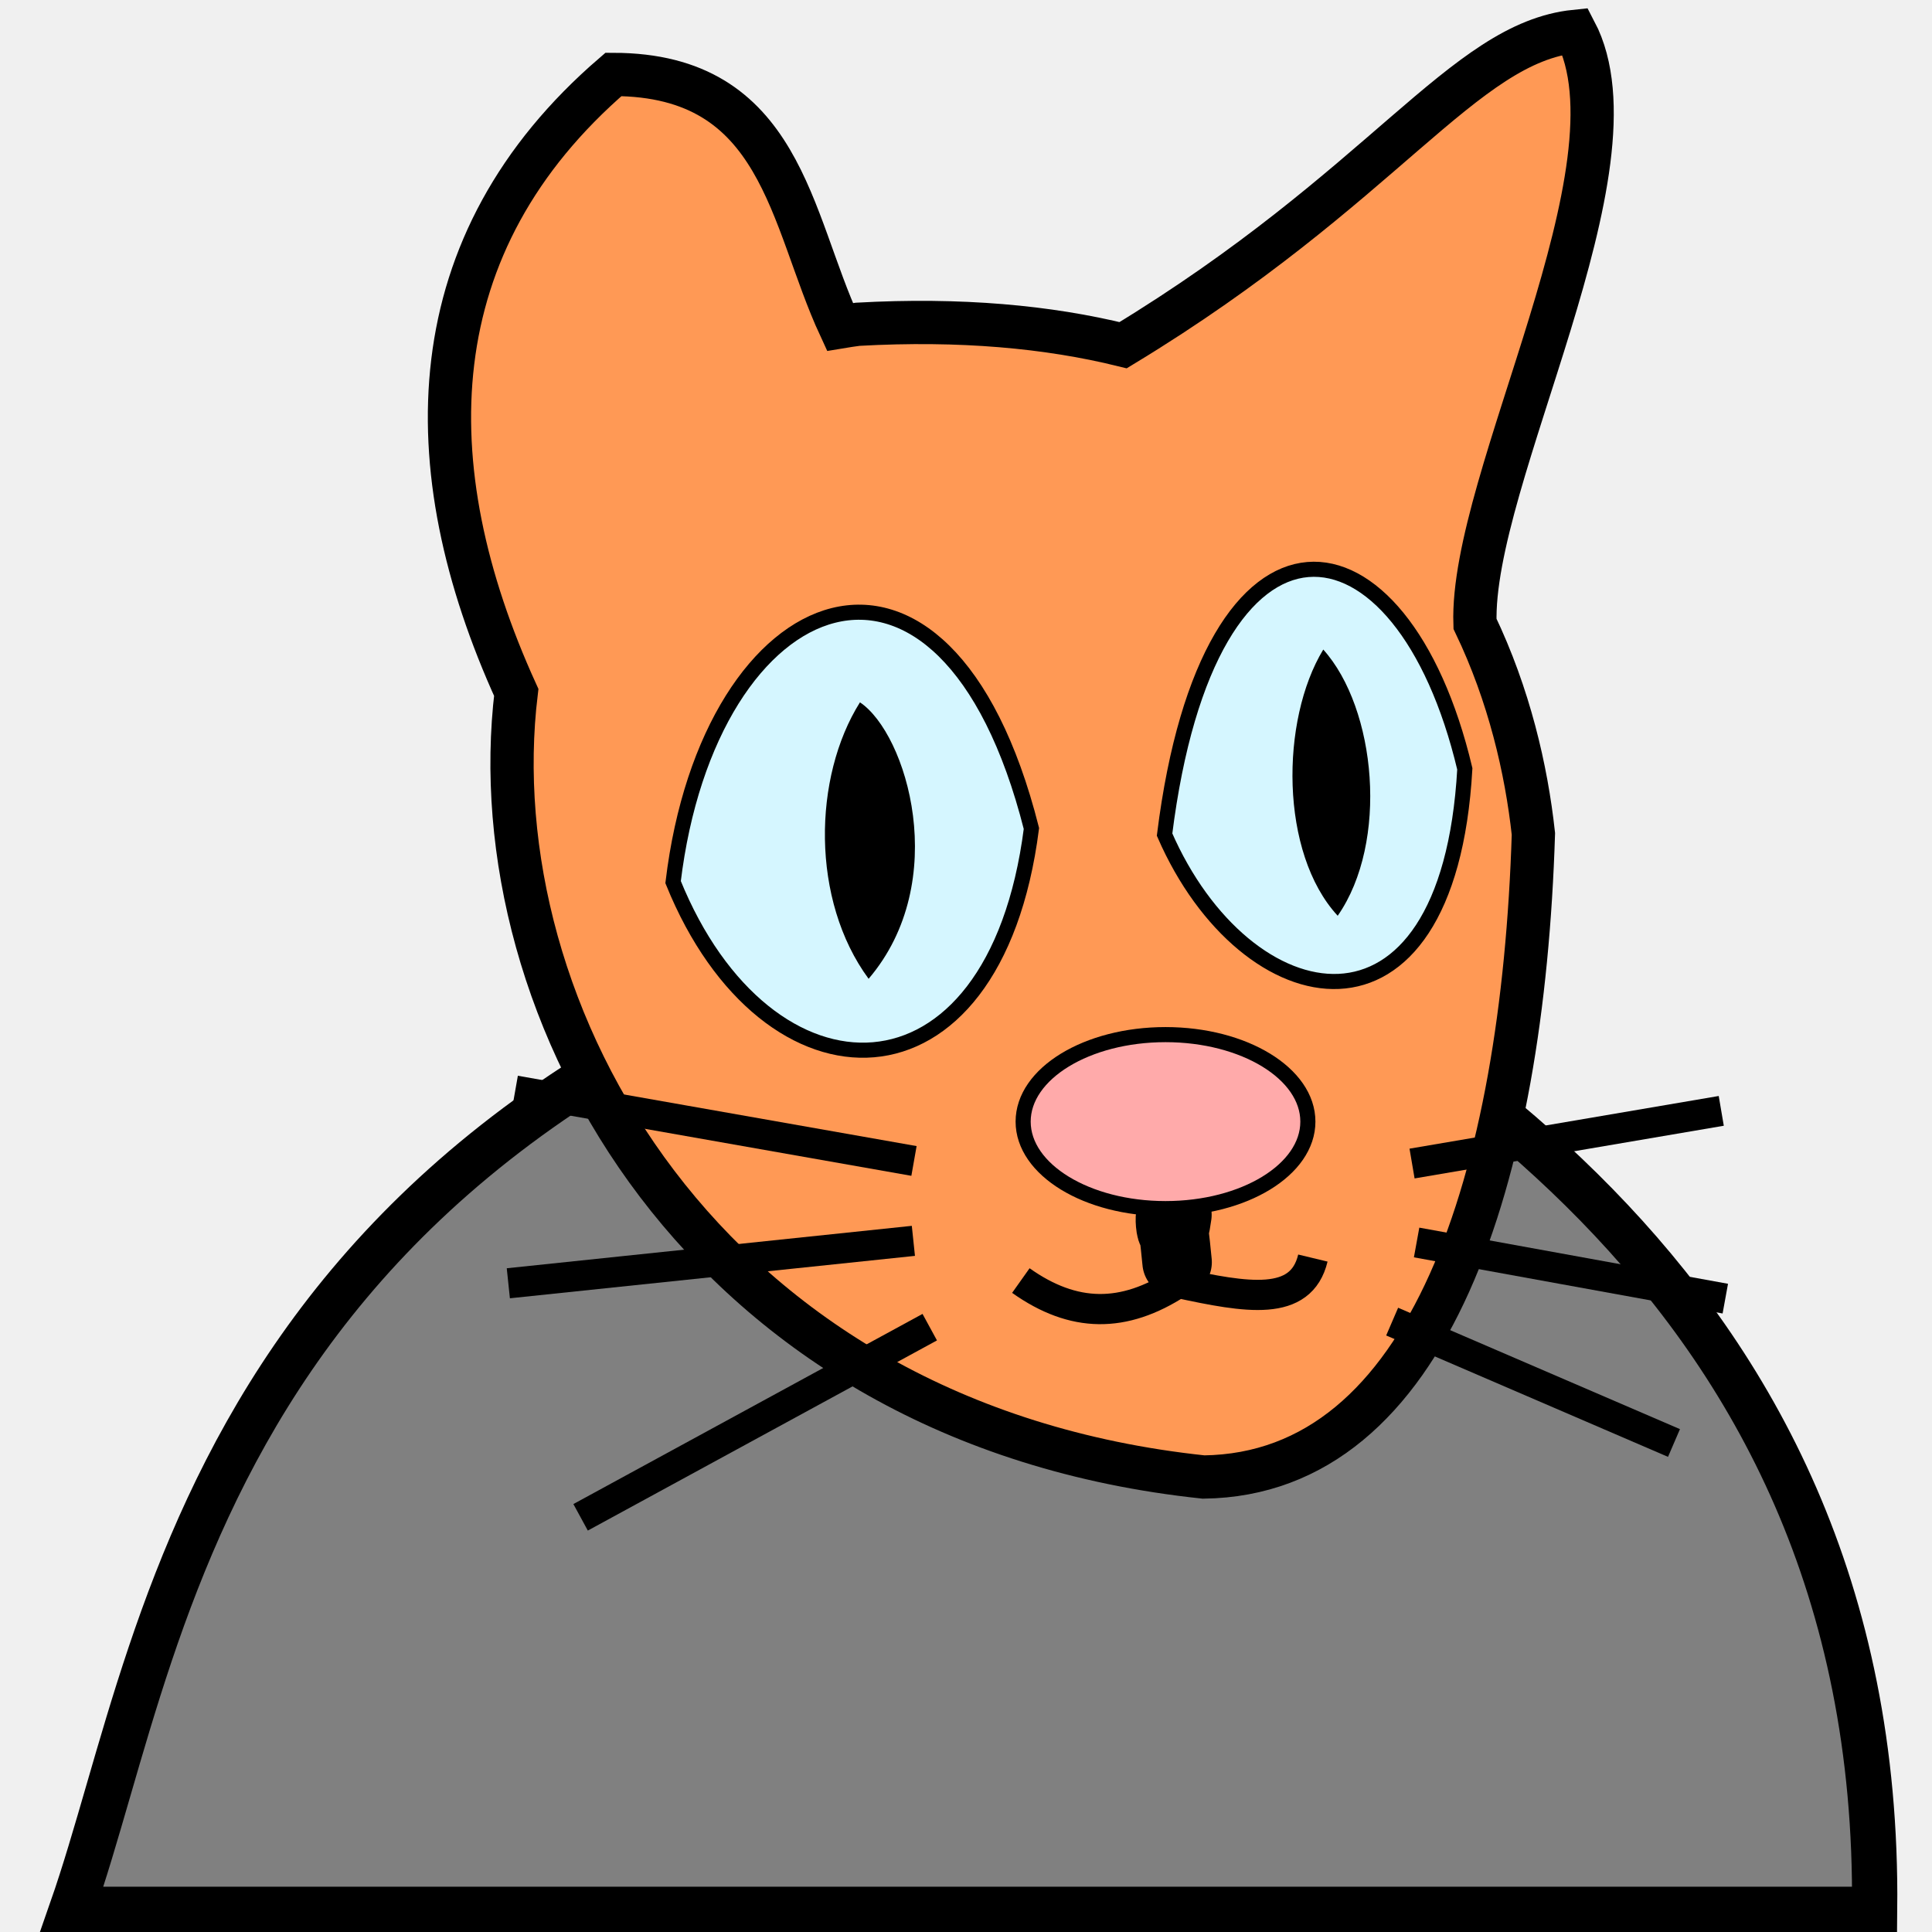
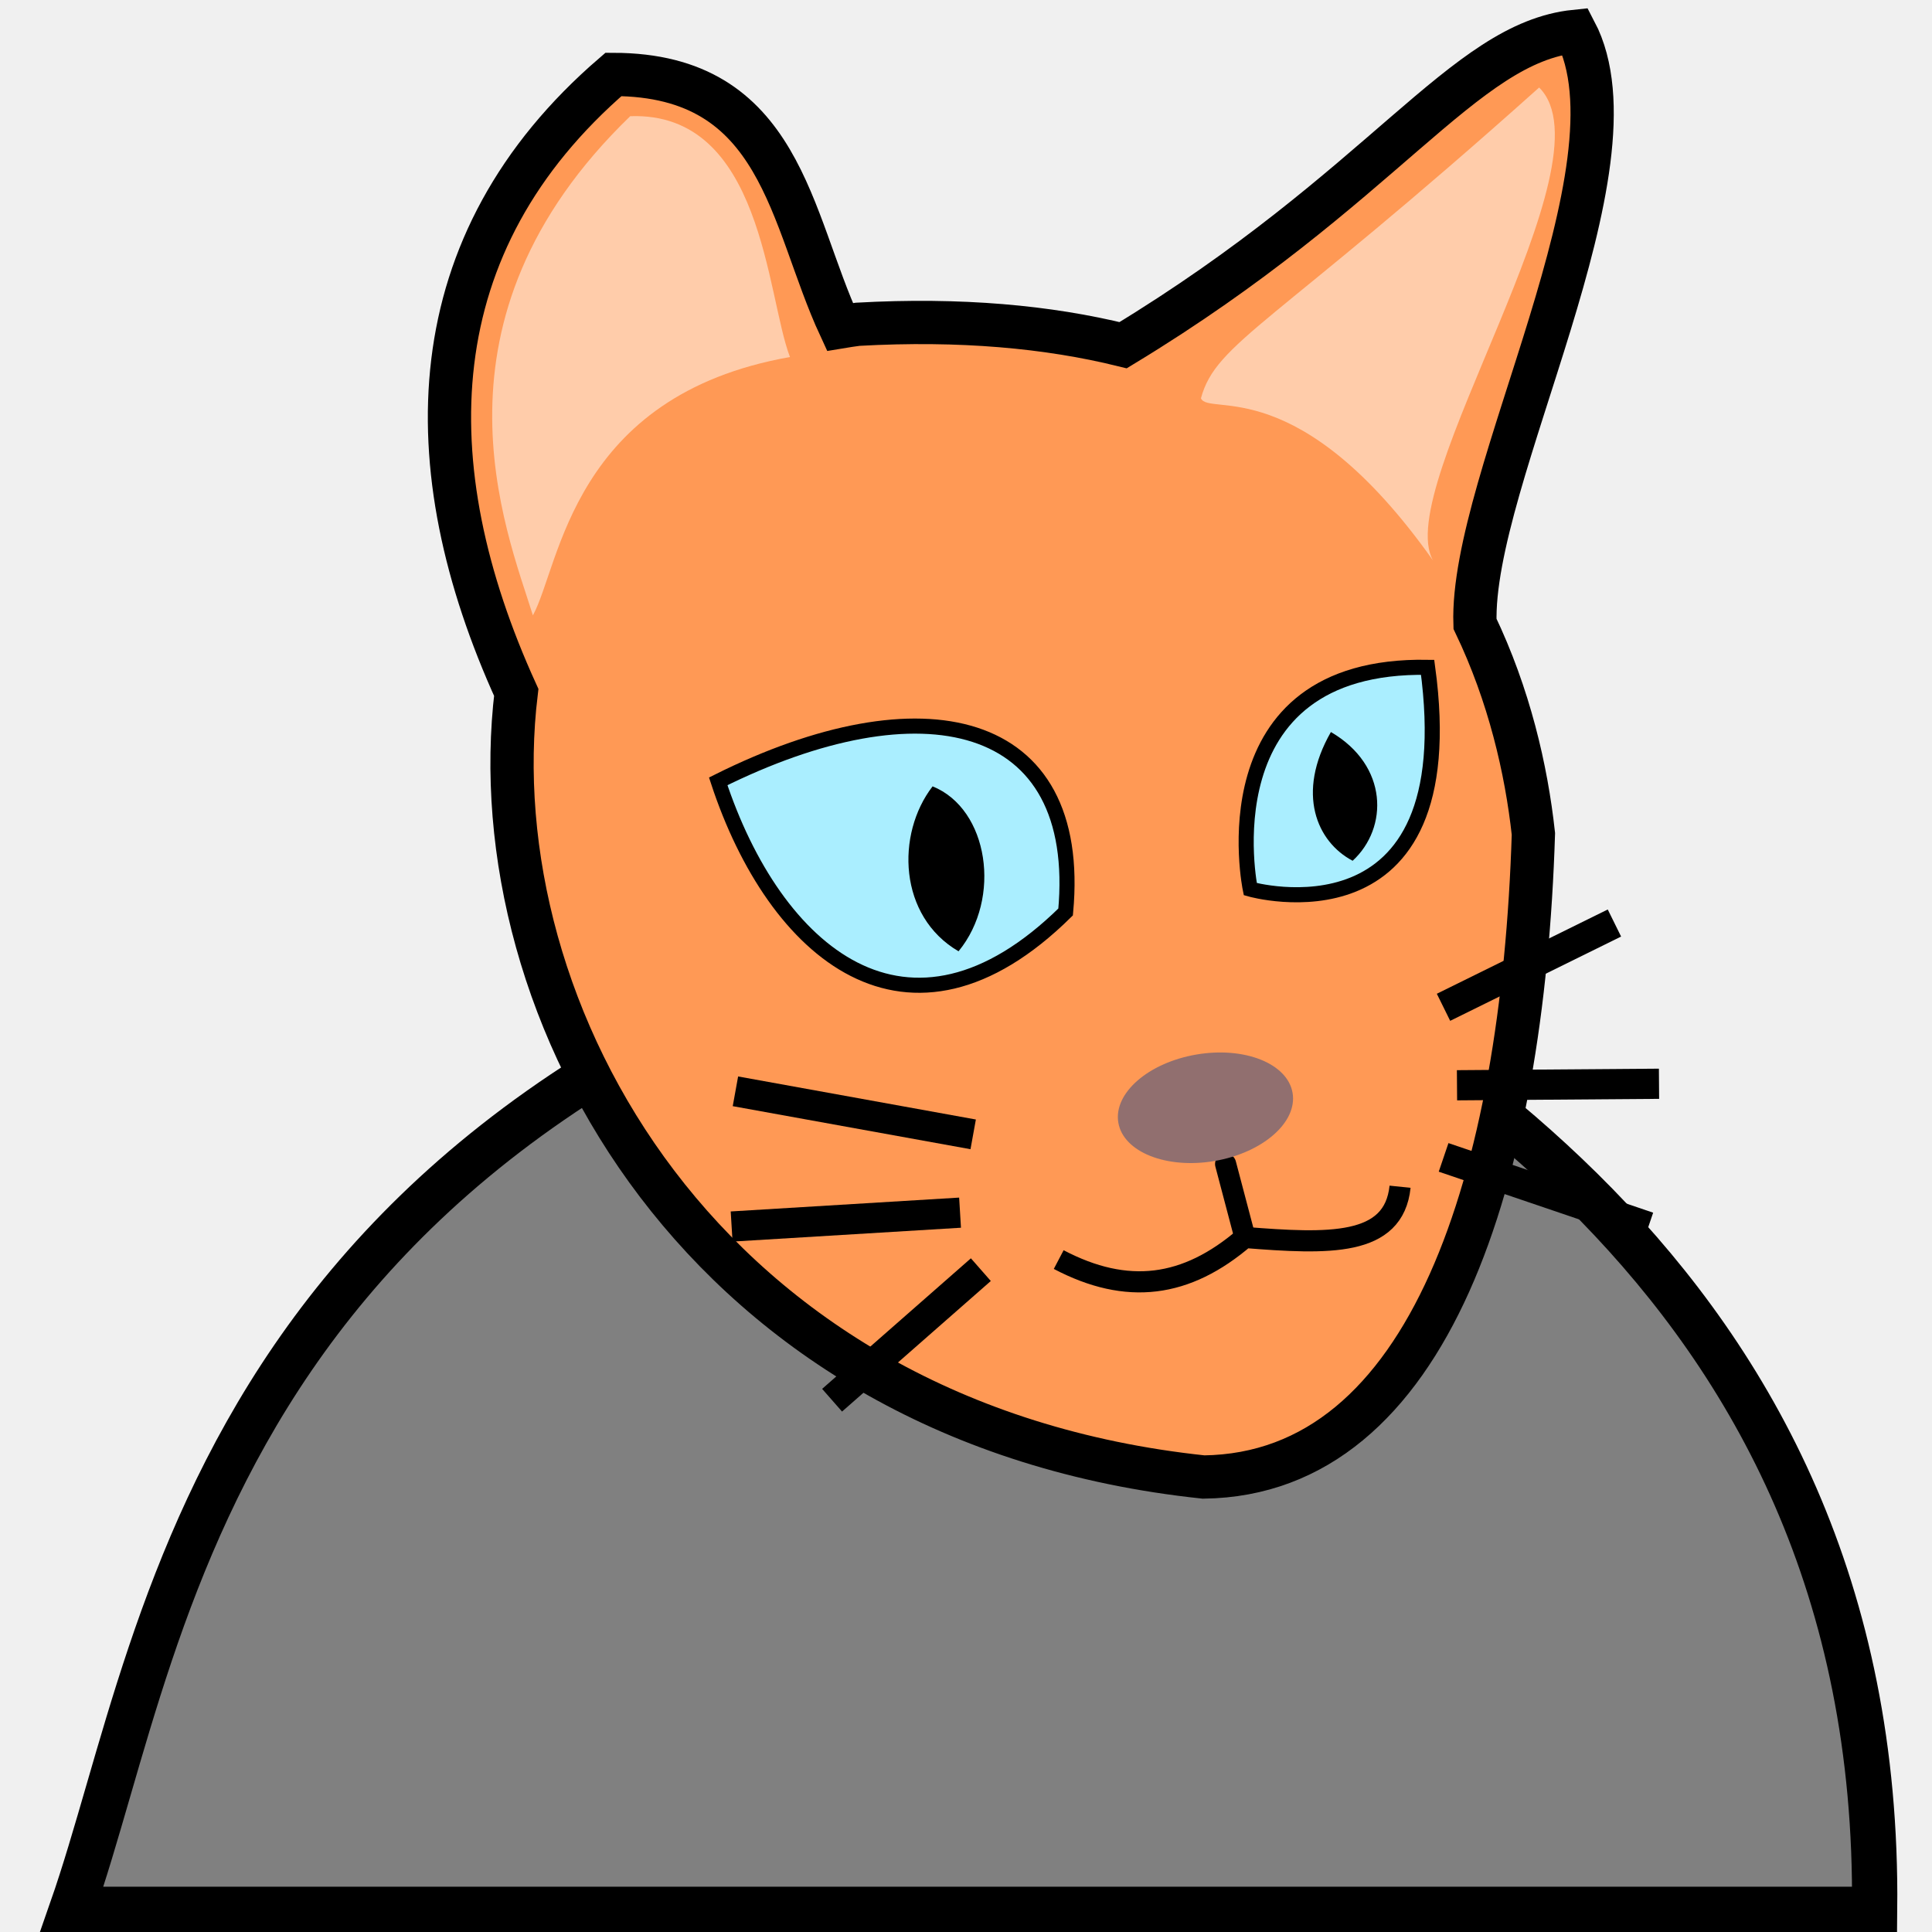
<svg xmlns="http://www.w3.org/2000/svg" width="64mm" height="64mm" viewBox="0 0 64 64" version="1.1" id="svg8">
  <defs id="defs2" />
  <g id="layer5" style="display:none">
    <path style="fill:#d4aa00;fill-opacity:1;stroke:none;stroke-width:0.265;stroke-miterlimit:4;stroke-dasharray:none;stroke-opacity:1" d="M 54,64 0,64.748 C -0.246,47.423 12.283,43.221 20.891,44.357 22.748,31.461 38.034,40.504 40.05,47.378 46.517,47.82 53.164,51.094 54,64 Z" id="path906" />
  </g>
  <g id="layer6">
    <path style="fill:#808080;fill-opacity:1;stroke:#000000;stroke-width:1.5;stroke-linecap:butt;stroke-linejoin:miter;stroke-miterlimit:4;stroke-dasharray:none;stroke-opacity:1" d="M 2.379,63.25 C 5.705,53.728 6.988,35.524 37.184,28.804 45.6,33.762 62.321,41.968 62.099,63.25 Z" id="path3716" />
  </g>
  <g id="layer1" transform="translate(0,-233)" style="display:inline;opacity:1" />
  <g id="layer2" style="display:inline;opacity:1" />
  <g id="layer3" style="display:inline;opacity:1">
    <path style="display:inline;opacity:1;fill:#ff9955;fill-opacity:1;stroke:#000000;stroke-width:1.433;stroke-linecap:butt;stroke-linejoin:miter;stroke-miterlimit:10;stroke-dasharray:none;stroke-opacity:1" d="M 52.181,1.038 C 48.465,1.42 45.856,6.19 37.205,11.435 34.728,10.824 31.822,10.552 28.412,10.742 28.213,10.766 28.019,10.799 27.825,10.831 26.163,7.245 25.909,2.475 20.321,2.466 13.835,8.05 13.686,15.439 17.101,22.936 15.83,33.456 23.233,47.168 39.871,48.928 47.376,48.832 50.439,38.983 50.796,27.624 50.562,25.483 49.994,23.028 48.861,20.664 48.698,15.856 54.537,5.526 52.181,1.038 Z" id="path4485" />
-     <path style="fill:#d5f6ff;fill-opacity:1;stroke:#000000;stroke-width:0.5;stroke-linecap:butt;stroke-linejoin:miter;stroke-miterlimit:10;stroke-dasharray:none;stroke-opacity:1" d="m 22.297,29.221 c 1.192,-9.901 9.013,-13.065 11.87,-1.776 -1.219,9.54 -8.777,9.414 -11.87,1.776 z" id="path4505-0" />
-     <path style="fill:#d5f6ff;fill-opacity:1;stroke:#000000;stroke-width:0.5;stroke-linecap:butt;stroke-linejoin:miter;stroke-miterlimit:10;stroke-dasharray:none;stroke-opacity:1" d="m 38.578,27.647 c 1.469,-11.749 7.868,-10.94 9.946,-2.178 -0.545,9.726 -7.269,8.325 -9.946,2.178 z" id="path4505-0-9" />
-     <path style="fill:none;stroke:#000000;stroke-width:2.302;stroke-linecap:round;stroke-linejoin:miter;stroke-miterlimit:4;stroke-dasharray:none;stroke-opacity:1" d="m 38.987,40.242 c -0.252,1.864 -0.325,-1.869 0.006,1.57" id="path4573" />
-     <path style="display:inline;opacity:1;fill:#000000;fill-opacity:1;stroke:none;stroke-width:0.437;stroke-linecap:butt;stroke-linejoin:miter;stroke-miterlimit:10;stroke-dasharray:none;stroke-opacity:1" d="m 28.774,32.424 c -1.919,-2.607 -1.844,-6.681 -0.287,-9.158 1.546,1.03 3.043,5.927 0.287,9.158 z" id="path4505-0-6" />
-     <path style="display:inline;opacity:1;fill:#000000;fill-opacity:1;stroke:none;stroke-width:0.437;stroke-linecap:butt;stroke-linejoin:miter;stroke-miterlimit:10;stroke-dasharray:none;stroke-opacity:1" d="m 44.313,30.336 c -1.919,-2.078 -1.902,-6.475 -0.478,-8.819 1.757,1.956 2.175,6.382 0.478,8.819 z" id="path4505-0-6-1" />
-     <ellipse style="fill:#ffaaaa;fill-opacity:1;stroke:#000000;stroke-width:0.5;stroke-linecap:butt;stroke-linejoin:round;stroke-miterlimit:10;stroke-dasharray:none;stroke-opacity:1;paint-order:normal" id="path3832" cx="38.609" cy="37.155" rx="4.716" ry="2.882" />
-     <path style="fill:#ffffff;stroke:#000000;stroke-width:1;stroke-linecap:butt;stroke-linejoin:miter;stroke-miterlimit:4;stroke-dasharray:none;stroke-opacity:1" d="m 17.068,36.128 13.209,2.33" id="path3834" />
-     <path style="display:inline;opacity:1;fill:#ffffff;stroke:#000000;stroke-width:1;stroke-linecap:butt;stroke-linejoin:miter;stroke-miterlimit:4;stroke-dasharray:none;stroke-opacity:1" d="M 19.233,50.263 30.799,43.964" id="path3834-8" />
-     <path style="display:inline;opacity:1;fill:#ffffff;stroke:#000000;stroke-width:1;stroke-linecap:butt;stroke-linejoin:miter;stroke-miterlimit:4;stroke-dasharray:none;stroke-opacity:1" d="M 57.019,36.799 46.776,38.544" id="path3834-8-7" />
-     <path style="display:inline;opacity:1;fill:#ffffff;stroke:#000000;stroke-width:1;stroke-linecap:butt;stroke-linejoin:miter;stroke-miterlimit:4;stroke-dasharray:none;stroke-opacity:1" d="m 55.453,47.801 -9.336,-4.021" id="path3834-8-7-9" />
-     <path style="display:inline;opacity:1;fill:#ffffff;stroke:#000000;stroke-width:1;stroke-linecap:butt;stroke-linejoin:miter;stroke-miterlimit:4;stroke-dasharray:none;stroke-opacity:1" d="m 16.839,42.51 13.418,-1.405" id="path3834-8-2" />
-     <path style="display:inline;opacity:1;fill:#ffffff;stroke:#000000;stroke-width:1;stroke-linecap:butt;stroke-linejoin:miter;stroke-miterlimit:4;stroke-dasharray:none;stroke-opacity:1" d="M 57.153,43.019 46.927,41.159" id="path3834-8-7-0" />
-     <path style="fill:none;stroke:#000000;stroke-width:1;stroke-linecap:butt;stroke-linejoin:miter;stroke-miterlimit:4;stroke-dasharray:none;stroke-opacity:1" d="m 33.817,42.42 c 1.751,1.242 3.409,1.251 5.209,0.079 2.277,0.491 4.071,0.811 4.465,-0.824" id="path3930" />
+     <path style="fill:none;stroke:#000000;stroke-width:0.7;stroke-linecap:round;stroke-linejoin:miter;stroke-miterlimit:4;stroke-dasharray:none;stroke-opacity:1" d="m 40.6,38.559 0.602,2.283" id="path4573" />
+     <ellipse style="fill:#916f6f;fill-opacity:1;stroke:none;stroke-width:1.903;stroke-linecap:butt;stroke-linejoin:round;stroke-miterlimit:4;stroke-dasharray:none;stroke-opacity:1;paint-order:normal" id="path3832" cx="33.177" cy="42.901" rx="2.928" ry="1.789" transform="rotate(-9.701918)" />
+     <path style="fill:#ffffff;stroke:#000000;stroke-width:1;stroke-linecap:butt;stroke-linejoin:miter;stroke-miterlimit:4;stroke-dasharray:none;stroke-opacity:1" d="m 24.362,36.151 7.876,1.426" id="path3834" />
+     <path style="display:inline;opacity:1;fill:#ffffff;stroke:#000000;stroke-width:1;stroke-linecap:butt;stroke-linejoin:miter;stroke-miterlimit:4;stroke-dasharray:none;stroke-opacity:1" d="m 27.564,46.384 4.928,-4.325" id="path3834-8" />
+     <path style="display:inline;opacity:1;fill:#ffffff;stroke:#000000;stroke-width:1;stroke-linecap:butt;stroke-linejoin:miter;stroke-miterlimit:4;stroke-dasharray:none;stroke-opacity:1" d="M 53.48,30.576 47.818,33.368" id="path3834-8-7" />
+     <path style="display:inline;opacity:1;fill:#ffffff;stroke:#000000;stroke-width:1;stroke-linecap:butt;stroke-linejoin:miter;stroke-miterlimit:4;stroke-dasharray:none;stroke-opacity:1" d="M 54.602,40.645 47.821,38.34" id="path3834-8-7-9" />
+     <path style="display:inline;opacity:1;fill:#ffffff;stroke:#000000;stroke-width:1;stroke-linecap:butt;stroke-linejoin:miter;stroke-miterlimit:4;stroke-dasharray:none;stroke-opacity:1" d="M 24.236,40.63 31.803,40.171" id="path3834-8-2" />
+     <path style="display:inline;opacity:1;fill:#ffffff;stroke:#000000;stroke-width:1;stroke-linecap:butt;stroke-linejoin:miter;stroke-miterlimit:4;stroke-dasharray:none;stroke-opacity:1" d="m 54.957,35.901 -6.692,0.05" id="path3834-8-7-0" />
+     <path style="fill:none;stroke:#000000;stroke-width:0.7;stroke-linecap:butt;stroke-linejoin:miter;stroke-miterlimit:4;stroke-dasharray:none;stroke-opacity:1" d="m 35.071,41.725 c 2.265,1.189 4.224,0.937 6.165,-0.732 2.767,0.218 4.937,0.312 5.143,-1.681" id="path3930" />
+     <path style="display:inline;opacity:1;fill:#aaeeff;fill-opacity:1;stroke:#000000;stroke-width:0.5;stroke-linecap:butt;stroke-linejoin:miter;stroke-miterlimit:10;stroke-dasharray:none;stroke-opacity:1" d="m 35.3,30.21 c -5.214,5.145 -9.638,1.357 -11.508,-4.327 6.719,-3.354 12.112,-2.203 11.508,4.327 z" id="path4505" />
+     <path style="display:inline;opacity:1;fill:#aaeeff;fill-opacity:1;stroke:#000000;stroke-width:0.5;stroke-linecap:butt;stroke-linejoin:miter;stroke-miterlimit:10;stroke-dasharray:none;stroke-opacity:1" d="m 41.417,29.454 c 0,0 -1.558,-7.476 5.875,-7.348 1.28,9.383 -5.875,7.348 -5.875,7.348 z" id="path4505-6" />
+     <path style="display:inline;opacity:1;fill:#000000;fill-opacity:1;stroke:none;stroke-width:0.342;stroke-linecap:butt;stroke-linejoin:miter;stroke-miterlimit:10;stroke-dasharray:none;stroke-opacity:1" d="m 31.753,31.513 c -1.99,-1.16 -2.081,-3.878 -0.86,-5.464 1.857,0.748 2.301,3.71 0.86,5.464 z" id="path4505-0-3" />
+     <path style="display:inline;opacity:1;fill:#000000;fill-opacity:1;stroke:none;stroke-width:0.342;stroke-linecap:butt;stroke-linejoin:miter;stroke-miterlimit:10;stroke-dasharray:none;stroke-opacity:1" d="m 44.808,28.514 c -1.187,-0.625 -1.883,-2.231 -0.72,-4.265 1.905,1.112 1.905,3.177 0.72,4.265 z" id="path4505-0-9-6" />
+     <path style="fill:#ffccaa;fill-opacity:1;stroke:none;stroke-width:0.265;stroke-linecap:butt;stroke-linejoin:miter;stroke-miterlimit:4;stroke-dasharray:none;stroke-opacity:1" d="M 20.877,3.849 C 13.867,10.624 16.771,17.554 17.653,20.385 18.563,18.717 18.94,13.103 26.169,11.827 25.387,9.802 25.273,3.691 20.877,3.849 Z" id="path2466" />
+     <path style="display:inline;opacity:1;fill:#ffccaa;fill-opacity:1;stroke:none;stroke-width:0.265;stroke-linecap:butt;stroke-linejoin:miter;stroke-miterlimit:4;stroke-dasharray:none;stroke-opacity:1" d="M 50.986,2.899 C 42.131,10.827 40.291,11.324 39.783,13.193 40.039,13.811 43.015,12.272 47.472,18.568 46.077,16.121 53.487,5.382 50.986,2.899 Z" id="path2466-7" />
  </g>
</svg>
